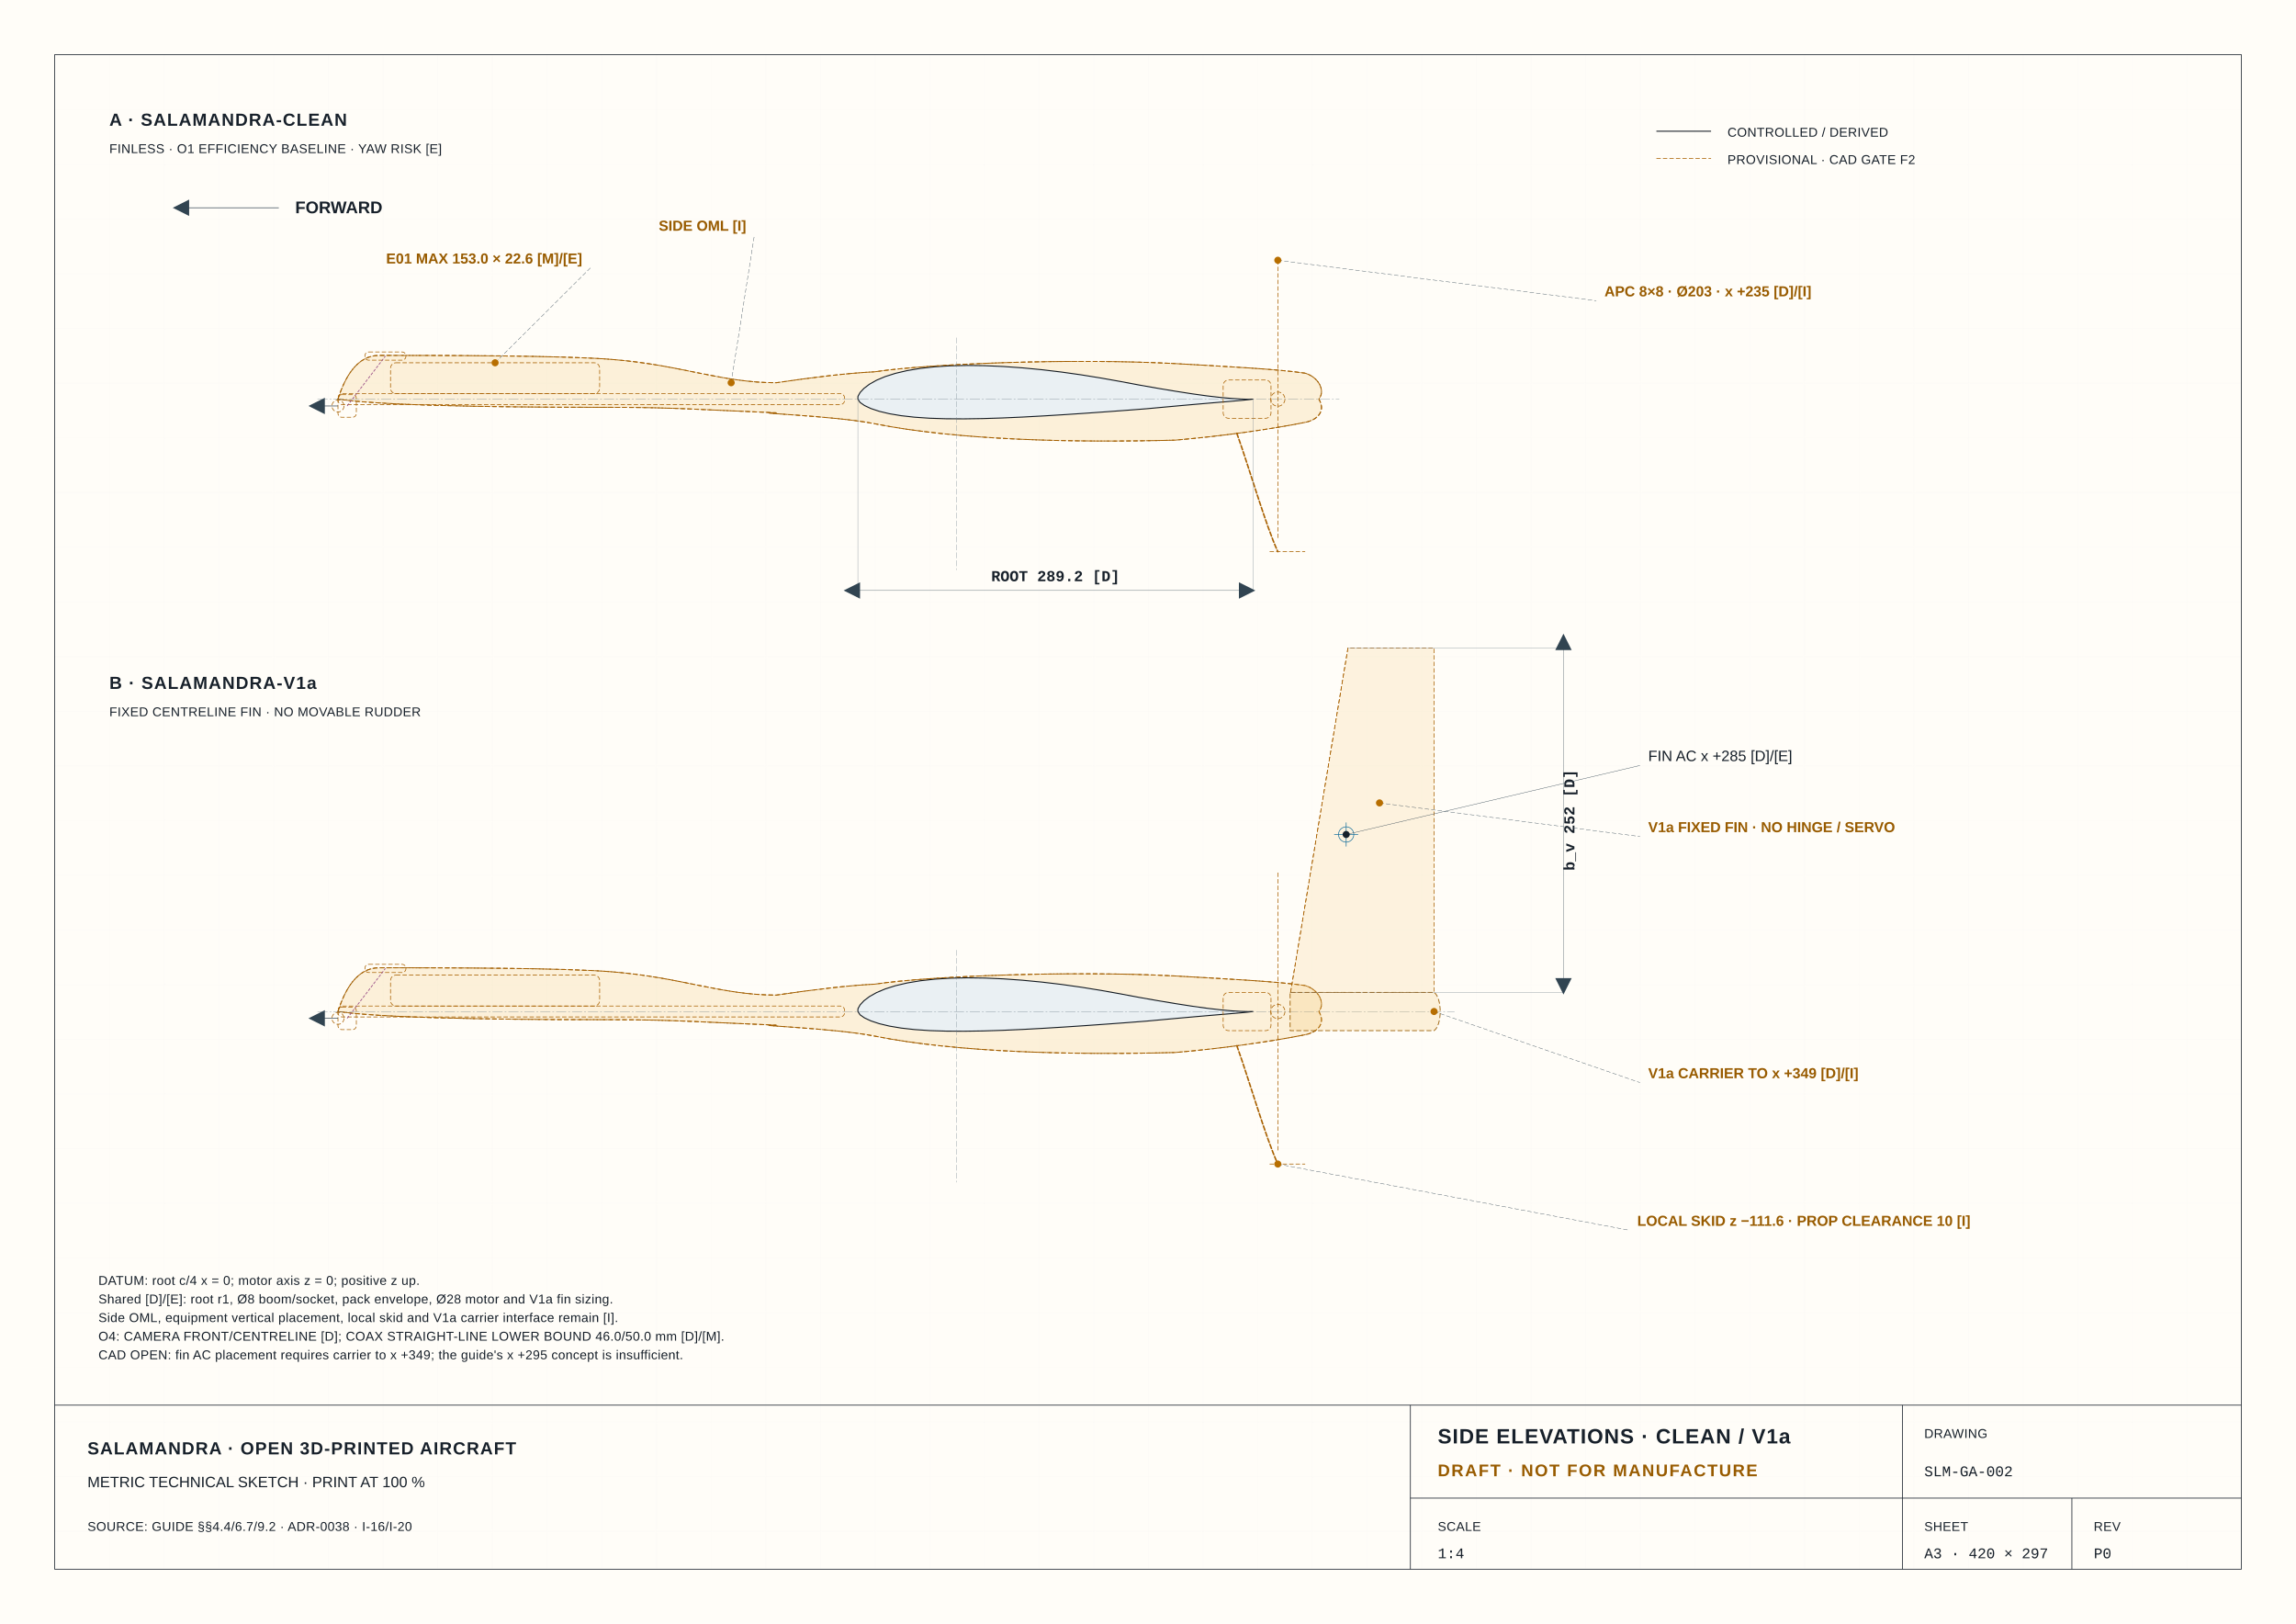
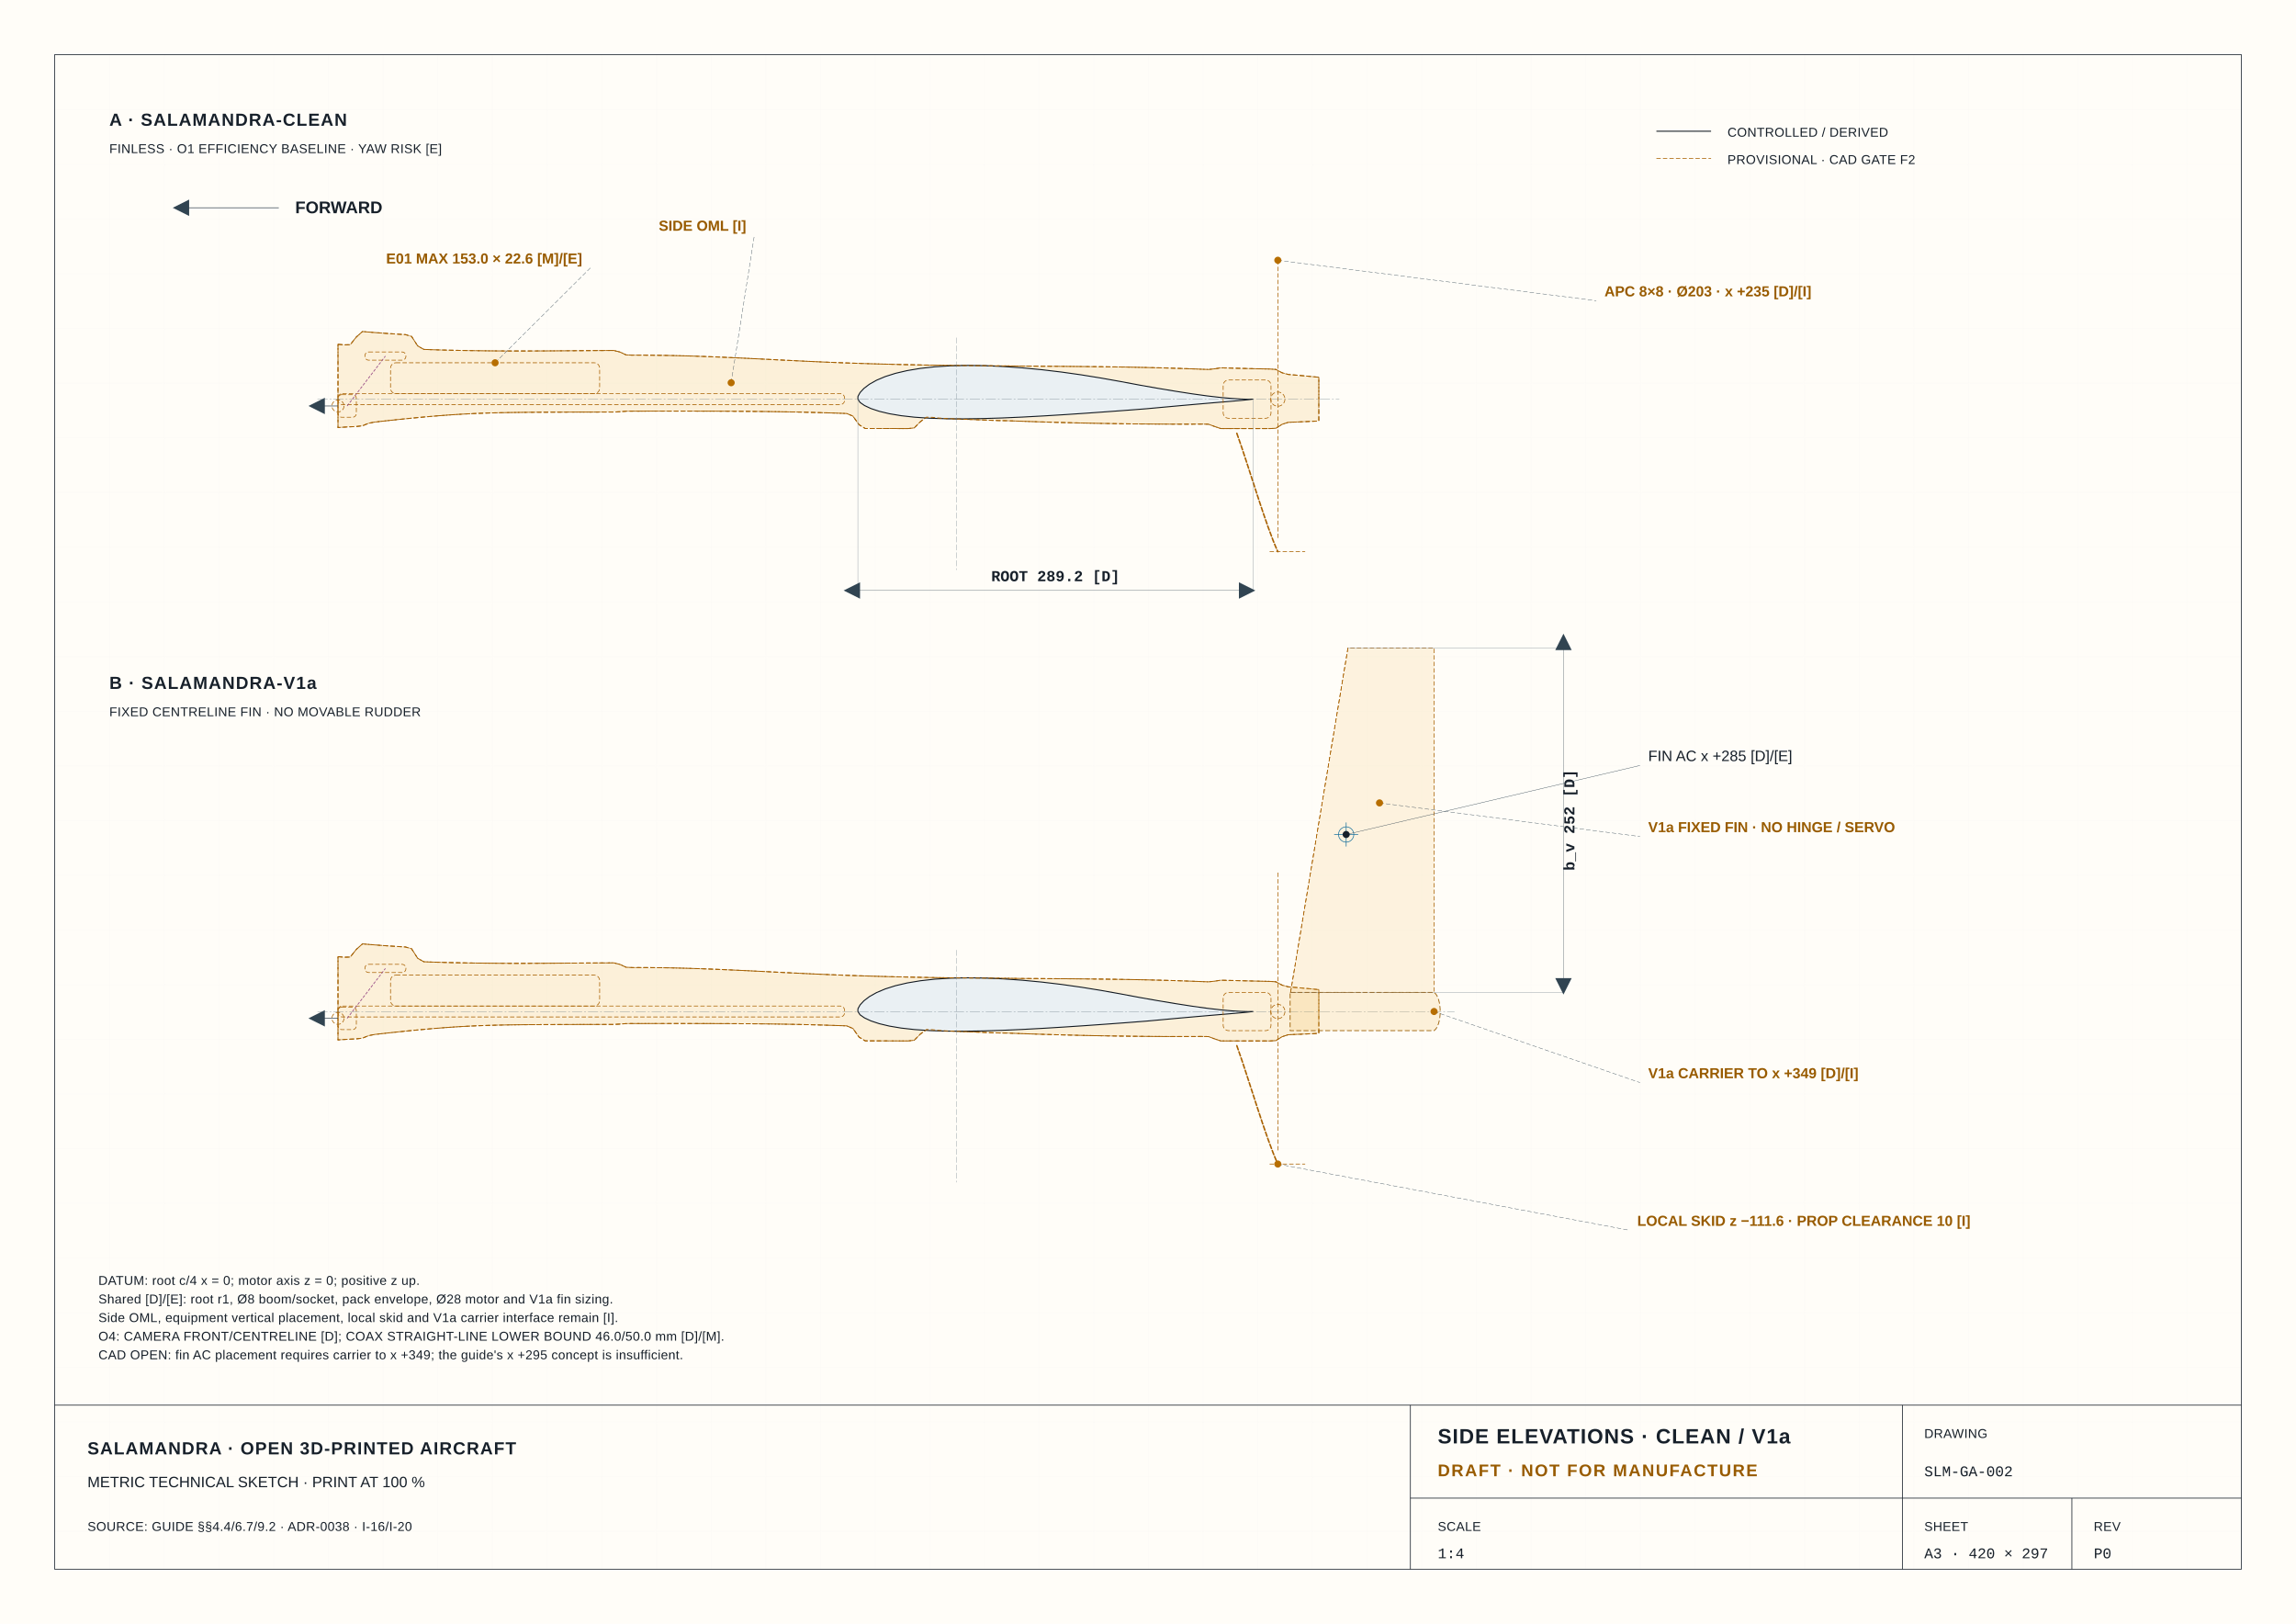
<svg xmlns="http://www.w3.org/2000/svg" width="420mm" height="297mm" viewBox="0 0 420 297" role="img" aria-labelledby="svg-title svg-desc">
  <defs>
    <pattern id="grid" width="10" height="10" patternUnits="userSpaceOnUse">
      <path d="M10 0H0V10" fill="none" stroke="#2e4757" stroke-opacity=".07" stroke-width=".16" />
    </pattern>
    <marker id="arrow-end" markerWidth="3" markerHeight="3" refX="2.6" refY="1.5" orient="auto" markerUnits="userSpaceOnUse">
      <path d="M0 0L3 1.5L0 3Z" fill="#314451" />
    </marker>
    <marker id="arrow-start" markerWidth="3" markerHeight="3" refX=".4" refY="1.5" orient="auto-start-reverse" markerUnits="userSpaceOnUse">
      <path d="M0 0L3 1.5L0 3Z" fill="#314451" />
    </marker>
    <style>
          :root { color-scheme: light; }
          * { vector-effect: non-scaling-stroke; }
          .sheet { fill: #fffdf8; }
          .grid { fill: url(#grid); }
          .frame, .title-line { fill: none; stroke: #17202a; stroke-width: .5; }
          .outline { fill: none; stroke: #111820; stroke-width: .7; stroke-linejoin: round; }
          .medium { fill: none; stroke: #263746; stroke-width: .42; }
          .thin { fill: none; stroke: #455563; stroke-width: .25; }
          .hidden { fill: none; stroke: #667784; stroke-width: .25; stroke-dasharray: 2.4 1.4; }
          .centre { fill: none; stroke: #5a6c79; stroke-width: .2; stroke-dasharray: 7 1.4 1.2 1.4; }
          .station { fill: none; stroke: #6c7c87; stroke-width: .22; stroke-dasharray: 4 1.5; }
          .controlled-fill { fill: #eaf0f3; stroke: none; }
          .core-fill { fill: #d9e2e7; stroke: none; }
          .segment-fill-a { fill: #eef3f5; stroke: none; }
          .segment-fill-b { fill: #f7f9fa; stroke: none; }
          .elevon-fill { fill: #dcecf4; stroke: #24698f; stroke-width: .35; }
          .derived { fill: none; stroke: #146e9b; stroke-width: .45; }
          .derived-fill { fill: #146e9b; stroke: none; }
          .provisional-line { fill: none; stroke: #a86000; stroke-width: .48; stroke-dasharray: 3 1.5; }
          .provisional-fill { fill: #f4c46a; fill-opacity: .18; stroke: #a86000; stroke-width: .48; stroke-dasharray: 3 1.5; }
          .provisional-dot { fill: #b76e00; stroke: none; }
          .datum-dot { fill: #17202a; stroke: none; }
          .dimension, .extension, .leader { fill: none; stroke: #314451; stroke-width: .22; }
          .extension { stroke: #71808a; }
          .leader { stroke-width: .25; }
          text { font-family: Arial, Helvetica, sans-serif; fill: #17202a; }
          .sheet-title { font-size: 5.2px; font-weight: 700; letter-spacing: .35px; }
          .block-title { font-size: 3.8px; font-weight: 700; letter-spacing: .16px; }
          .sheet-subtitle { font-size: 3.2px; font-weight: 600; letter-spacing: .18px; }
          .label { font-size: 3.1px; font-weight: 600; }
          .note { font-size: 2.75px; }
          .micro { font-size: 2.35px; letter-spacing: .05px; }
          .dimension-text { font: 600 2.8px 'Courier New', Consolas, monospace; }
          .mono { font: 2.7px 'Courier New', Consolas, monospace; }
          .provisional-text { font-size: 2.65px; font-weight: 600; fill: #985b00; }
          .status { font-size: 3.1px; font-weight: 700; fill: #985b00; letter-spacing: .25px; }
          .watermark { font-size: 8px; font-weight: 700; fill: #b76e00; fill-opacity: .08; letter-spacing: .8px; }
        </style>
  </defs>
  <rect width="420" height="297" class="sheet" />
  <rect x="10" y="10" width="400" height="277" class="grid" />
  <rect x="10" y="10" width="400" height="277" class="frame" />
  <line x1="10" y1="257" x2="410" y2="257" class="title-line" />
  <line x1="258" y1="257" x2="258" y2="287" class="title-line" />
  <line x1="348" y1="257" x2="348" y2="287" class="title-line" />
  <line x1="258" y1="274" x2="410" y2="274" class="title-line" />
  <line x1="379" y1="274" x2="379" y2="287" class="title-line" />
  <text x="16" y="266" class="sheet-subtitle" text-anchor="start">SALAMANDRA · OPEN 3D-PRINTED AIRCRAFT</text>
  <text x="16" y="272" class="note" text-anchor="start">METRIC TECHNICAL SKETCH · PRINT AT 100 %</text>
  <text x="16" y="280" class="micro" text-anchor="start">SOURCE: GUIDE §§4.4/6.7/9.2 · ADR-0038 · I-16/I-20</text>
  <text x="263" y="264" class="block-title" text-anchor="start" style="font-size:3.8px">SIDE ELEVATIONS · CLEAN / V1a</text>
  <text x="263" y="270" class="status" text-anchor="start">DRAFT · NOT FOR MANUFACTURE</text>
  <text x="352" y="263" class="micro" text-anchor="start">DRAWING</text>
  <text x="352" y="270" class="mono" text-anchor="start">SLM-GA-002</text>
  <text x="263" y="280" class="micro" text-anchor="start">SCALE</text>
  <text x="263" y="285" class="mono" text-anchor="start">1:4</text>
  <text x="352" y="280" class="micro" text-anchor="start">SHEET</text>
  <text x="352" y="285" class="mono" text-anchor="start">A3 · 420 × 297</text>
  <text x="383" y="280" class="micro" text-anchor="start">REV</text>
  <text x="383" y="285" class="mono" text-anchor="start">P0</text>
-   <path d="M 61.825 73 C 63.075 69 65.325 65 69.325 65 C 80.575 65 103.325 65 112.075 65.75 C 124.575 66.75 132 70 142 70 C 148.75 69 155 68.25 160 68 C 170 66.5 196.25 65.5 215 66.5 C 223.75 67 233.75 67.5 238.75 68.25 C 241.25 69 242.5 71.5 241.25 73 C 242.5 75 241.25 76.75 238.75 77.25 C 232.5 78.5 223.75 79.75 215 80.5 C 196.25 81 175 80.5 160 77.5 C 152.5 76 135.75 75.5 142 75.5 C 129.5 75 123.325 74.5 112.075 74.5 C 102.075 74.5 71.825 74.5 61.825 73 Z" class="provisional-fill" style="fill:#f4c46a;fill-opacity:.22;stroke:#985b00;stroke-width:.62;stroke-dasharray:3.4 1.6;stroke-linejoin:round" />
+   <polygon points="61.825,62.968 62.946,63.07 64.068,63.039 65.189,61.629 66.311,60.632 67.432,60.729 68.553,60.819 69.675,60.904 70.796,60.984 71.918,61.059 73.039,61.13 74.16,61.197 75.282,61.52 76.403,63.264 77.525,63.901 78.646,63.947 79.767,63.982 80.889,64.014 82.01,64.043 83.132,64.069 84.253,64.092 85.374,64.113 86.496,64.131 87.617,64.147 88.739,64.16 89.86,64.171 90.982,64.179 92.103,64.186 93.224,64.19 94.346,64.192 95.467,64.192 96.589,64.19 97.71,64.187 98.831,64.183 99.953,64.178 101.074,64.171 102.196,64.164 103.317,64.157 104.438,64.149 105.56,64.141 106.681,64.133 107.803,64.126 108.924,64.119 110.045,64.113 111.167,64.108 112.288,64.103 113.41,64.384 114.531,64.908 115.652,64.96 116.774,64.958 117.895,64.961 119.017,64.968 120.138,64.979 121.26,64.994 122.381,65.013 123.502,65.037 124.624,65.064 125.745,65.095 126.867,65.129 127.988,65.167 129.109,65.207 130.231,65.25 131.352,65.295 132.474,65.343 133.595,65.392 134.716,65.443 135.838,65.496 136.959,65.549 138.081,65.604 139.202,65.659 140.323,65.715 141.445,65.772 142.566,65.828 143.688,65.884 144.809,65.939 145.93,65.994 147.052,66.048 148.173,66.101 149.295,66.152 150.416,66.202 151.537,66.25 152.659,66.295 153.78,66.339 154.902,66.381 156.023,66.421 157.145,66.459 158.266,66.495 159.387,66.529 160.509,66.562 161.63,66.593 162.752,66.622 163.873,66.65 164.994,66.676 166.116,66.7 167.237,66.724 168.359,66.745 169.48,66.766 170.601,66.785 171.723,66.803 172.844,66.82 173.966,66.836 175.087,66.851 176.208,66.864 177.33,66.877 178.451,66.888 179.573,66.892 180.694,66.9 181.815,66.909 182.937,66.918 184.058,66.925 185.18,66.933 186.301,66.95 187.422,66.959 188.544,66.966 189.665,66.973 190.787,66.981 191.908,66.988 193.03,66.995 194.151,67.003 195.272,67.012 196.394,67.021 197.515,67.031 198.637,67.041 199.758,67.053 200.879,67.065 202.001,67.079 203.122,67.094 204.244,67.11 205.365,67.127 206.486,67.146 207.608,67.167 208.729,67.19 209.851,67.214 210.972,67.241 212.093,67.269 213.215,67.3 214.336,67.333 215.458,67.368 216.579,67.406 217.7,67.446 218.822,67.488 219.943,67.534 221.065,67.573 222.186,67.453 223.307,67.275 224.429,67.304 225.55,67.332 226.672,67.361 227.793,67.389 228.915,67.417 230.036,67.443 231.157,67.468 232.279,67.492 233.4,67.568 234.522,68.177 235.643,68.484 236.764,68.583 237.886,68.681 239.007,68.783 240.129,68.89 241.25,69 241.25,77 240.129,77.055 239.007,77.106 237.886,77.155 236.764,77.2 235.643,77.25 234.522,77.612 233.4,78.325 232.279,78.386 231.157,78.386 230.036,78.385 228.915,78.385 227.793,78.384 226.672,78.384 225.55,78.383 224.429,78.383 223.307,78.381 222.186,78.004 221.065,77.587 219.943,77.566 218.822,77.571 217.7,77.575 216.579,77.577 215.458,77.577 214.336,77.575 213.215,77.572 212.093,77.567 210.972,77.56 209.851,77.552 208.729,77.542 207.608,77.53 206.486,77.517 205.365,77.503 204.244,77.487 203.122,77.469 202.001,77.45 200.879,77.429 199.758,77.407 198.637,77.383 197.515,77.358 196.394,77.331 195.272,77.302 194.151,77.273 193.03,77.241 191.908,77.209 190.787,77.174 189.665,77.139 188.544,77.102 187.422,77.063 186.301,77.023 185.18,76.982 184.058,76.945 182.937,76.931 181.815,76.892 180.694,76.849 179.573,76.805 178.451,76.761 177.33,76.716 176.208,76.671 175.087,76.625 173.966,76.58 172.844,76.534 171.723,76.457 170.601,76.337 169.48,76.298 168.359,77.128 167.237,78.263 166.116,78.384 164.994,78.381 163.873,78.379 162.752,78.376 161.63,78.374 160.509,78.372 159.387,78.37 158.266,78.368 157.145,77.682 156.023,76.107 154.902,75.631 153.78,75.588 152.659,75.549 151.537,75.513 150.416,75.479 149.295,75.447 148.173,75.417 147.052,75.39 145.93,75.365 144.809,75.343 143.688,75.323 142.566,75.304 141.445,75.288 140.323,75.274 139.202,75.261 138.081,75.25 136.959,75.24 135.838,75.232 134.716,75.224 133.595,75.218 132.474,75.213 131.352,75.209 130.231,75.205 129.109,75.202 127.988,75.2 126.867,75.198 125.745,75.197 124.624,75.196 123.502,75.196 122.381,75.196 121.26,75.196 120.138,75.197 119.017,75.198 117.895,75.199 116.774,75.2 115.652,75.202 114.531,75.211 113.41,75.301 112.288,75.363 111.167,75.365 110.045,75.366 108.924,75.368 107.803,75.37 106.681,75.372 105.56,75.374 104.438,75.376 103.317,75.379 102.196,75.382 101.074,75.386 99.953,75.39 98.831,75.396 97.71,75.403 96.589,75.411 95.467,75.422 94.346,75.435 93.224,75.451 92.103,75.47 90.982,75.494 89.86,75.523 88.739,75.558 87.617,75.599 86.496,75.646 85.374,75.701 84.253,75.763 83.132,75.832 82.01,75.908 80.889,75.991 79.767,76.08 78.646,76.174 77.525,76.273 76.403,76.376 75.282,76.484 74.16,76.595 73.039,76.709 71.918,76.827 70.796,76.947 69.675,77.07 68.553,77.197 67.432,77.41 66.311,77.872 65.189,78.007 64.068,78.058 62.946,78.122 61.825,78.198" class="provisional-fill" style="fill:#f4c46a;fill-opacity:.22;stroke:#985b00;stroke-width:.62;stroke-dasharray:3.4 1.6;stroke-linejoin:round" />
  <polygon points="229.193,73 228.952,73.007 228.222,73.013 227.012,72.979 225.354,72.878 223.281,72.694 220.837,72.412 218.077,72.03 215.056,71.561 211.825,71.023 208.475,70.434 204.986,69.779 201.425,69.145 197.822,68.562 194.204,68.051 190.597,67.621 187.031,67.28 183.542,67.031 180.163,66.881 176.927,66.837 173.863,66.903 170.997,67.083 168.352,67.378 165.946,67.78 163.798,68.282 161.925,68.874 160.338,69.544 159.042,70.273 158.041,71.032 157.339,71.785 156.944,72.487 156.923,73 157.331,73.607 158.141,74.171 159.314,74.719 160.83,75.224 162.675,75.666 164.835,76.028 167.295,76.304 170.038,76.49 173.045,76.588 176.287,76.608 179.732,76.557 183.344,76.444 187.083,76.278 190.908,76.071 194.774,75.834 198.634,75.577 202.441,75.307 206.148,75.035 209.746,74.756 213.113,74.447 216.25,74.162 219.118,73.909 221.68,73.688 223.906,73.501 225.766,73.345 227.236,73.217 228.303,73.109 228.964,73.029 229.193,73" class="controlled-fill" />
  <polygon points="229.193,73 228.952,73.007 228.222,73.013 227.012,72.979 225.354,72.878 223.281,72.694 220.837,72.412 218.077,72.03 215.056,71.561 211.825,71.023 208.475,70.434 204.986,69.779 201.425,69.145 197.822,68.562 194.204,68.051 190.597,67.621 187.031,67.28 183.542,67.031 180.163,66.881 176.927,66.837 173.863,66.903 170.997,67.083 168.352,67.378 165.946,67.78 163.798,68.282 161.925,68.874 160.338,69.544 159.042,70.273 158.041,71.032 157.339,71.785 156.944,72.487 156.923,73 157.331,73.607 158.141,74.171 159.314,74.719 160.83,75.224 162.675,75.666 164.835,76.028 167.295,76.304 170.038,76.49 173.045,76.588 176.287,76.608 179.732,76.557 183.344,76.444 187.083,76.278 190.908,76.071 194.774,75.834 198.634,75.577 202.441,75.307 206.148,75.035 209.746,74.756 213.113,74.447 216.25,74.162 219.118,73.909 221.68,73.688 223.906,73.501 225.766,73.345 227.236,73.217 228.303,73.109 228.964,73.029 229.193,73" class="outline" />
-   <path d="M 61.825 73 C 63.075 69 65.325 65 69.325 65 C 80.575 65 103.325 65 112.075 65.75 C 124.575 66.75 132 70 142 70 C 148.75 69 155 68.25 160 68 C 170 66.5 196.25 65.5 215 66.5 C 223.75 67 233.75 67.5 238.75 68.25 C 241.25 69 242.5 71.5 241.25 73 C 242.5 75 241.25 76.75 238.75 77.25 C 232.5 78.5 223.75 79.75 215 80.5 C 196.25 81 175 80.5 160 77.5 C 152.5 76 135.75 75.5 142 75.5 C 129.5 75 123.325 74.5 112.075 74.5 C 102.075 74.5 71.825 74.5 61.825 73 Z" class="provisional-line" style="stroke-width:.62;fill:none" />
+   <polygon points="61.825,62.968 62.946,63.07 64.068,63.039 65.189,61.629 66.311,60.632 67.432,60.729 68.553,60.819 69.675,60.904 70.796,60.984 71.918,61.059 73.039,61.13 74.16,61.197 75.282,61.52 76.403,63.264 77.525,63.901 78.646,63.947 79.767,63.982 80.889,64.014 82.01,64.043 83.132,64.069 84.253,64.092 85.374,64.113 86.496,64.131 87.617,64.147 88.739,64.16 89.86,64.171 90.982,64.179 92.103,64.186 93.224,64.19 94.346,64.192 95.467,64.192 96.589,64.19 97.71,64.187 98.831,64.183 99.953,64.178 101.074,64.171 102.196,64.164 103.317,64.157 104.438,64.149 105.56,64.141 106.681,64.133 107.803,64.126 108.924,64.119 110.045,64.113 111.167,64.108 112.288,64.103 113.41,64.384 114.531,64.908 115.652,64.96 116.774,64.958 117.895,64.961 119.017,64.968 120.138,64.979 121.26,64.994 122.381,65.013 123.502,65.037 124.624,65.064 125.745,65.095 126.867,65.129 127.988,65.167 129.109,65.207 130.231,65.25 131.352,65.295 132.474,65.343 133.595,65.392 134.716,65.443 135.838,65.496 136.959,65.549 138.081,65.604 139.202,65.659 140.323,65.715 141.445,65.772 142.566,65.828 143.688,65.884 144.809,65.939 145.93,65.994 147.052,66.048 148.173,66.101 149.295,66.152 150.416,66.202 151.537,66.25 152.659,66.295 153.78,66.339 154.902,66.381 156.023,66.421 157.145,66.459 158.266,66.495 159.387,66.529 160.509,66.562 161.63,66.593 162.752,66.622 163.873,66.65 164.994,66.676 166.116,66.7 167.237,66.724 168.359,66.745 169.48,66.766 170.601,66.785 171.723,66.803 172.844,66.82 173.966,66.836 175.087,66.851 176.208,66.864 177.33,66.877 178.451,66.888 179.573,66.892 180.694,66.9 181.815,66.909 182.937,66.918 184.058,66.925 185.18,66.933 186.301,66.95 187.422,66.959 188.544,66.966 189.665,66.973 190.787,66.981 191.908,66.988 193.03,66.995 194.151,67.003 195.272,67.012 196.394,67.021 197.515,67.031 198.637,67.041 199.758,67.053 200.879,67.065 202.001,67.079 203.122,67.094 204.244,67.11 205.365,67.127 206.486,67.146 207.608,67.167 208.729,67.19 209.851,67.214 210.972,67.241 212.093,67.269 213.215,67.3 214.336,67.333 215.458,67.368 216.579,67.406 217.7,67.446 218.822,67.488 219.943,67.534 221.065,67.573 222.186,67.453 223.307,67.275 224.429,67.304 225.55,67.332 226.672,67.361 227.793,67.389 228.915,67.417 230.036,67.443 231.157,67.468 232.279,67.492 233.4,67.568 234.522,68.177 235.643,68.484 236.764,68.583 237.886,68.681 239.007,68.783 240.129,68.89 241.25,69 241.25,77 240.129,77.055 239.007,77.106 237.886,77.155 236.764,77.2 235.643,77.25 234.522,77.612 233.4,78.325 232.279,78.386 231.157,78.386 230.036,78.385 228.915,78.385 227.793,78.384 226.672,78.384 225.55,78.383 224.429,78.383 223.307,78.381 222.186,78.004 221.065,77.587 219.943,77.566 218.822,77.571 217.7,77.575 216.579,77.577 215.458,77.577 214.336,77.575 213.215,77.572 212.093,77.567 210.972,77.56 209.851,77.552 208.729,77.542 207.608,77.53 206.486,77.517 205.365,77.503 204.244,77.487 203.122,77.469 202.001,77.45 200.879,77.429 199.758,77.407 198.637,77.383 197.515,77.358 196.394,77.331 195.272,77.302 194.151,77.273 193.03,77.241 191.908,77.209 190.787,77.174 189.665,77.139 188.544,77.102 187.422,77.063 186.301,77.023 185.18,76.982 184.058,76.945 182.937,76.931 181.815,76.892 180.694,76.849 179.573,76.805 178.451,76.761 177.33,76.716 176.208,76.671 175.087,76.625 173.966,76.58 172.844,76.534 171.723,76.457 170.601,76.337 169.48,76.298 168.359,77.128 167.237,78.263 166.116,78.384 164.994,78.381 163.873,78.379 162.752,78.376 161.63,78.374 160.509,78.372 159.387,78.37 158.266,78.368 157.145,77.682 156.023,76.107 154.902,75.631 153.78,75.588 152.659,75.549 151.537,75.513 150.416,75.479 149.295,75.447 148.173,75.417 147.052,75.39 145.93,75.365 144.809,75.343 143.688,75.323 142.566,75.304 141.445,75.288 140.323,75.274 139.202,75.261 138.081,75.25 136.959,75.24 135.838,75.232 134.716,75.224 133.595,75.218 132.474,75.213 131.352,75.209 130.231,75.205 129.109,75.202 127.988,75.2 126.867,75.198 125.745,75.197 124.624,75.196 123.502,75.196 122.381,75.196 121.26,75.196 120.138,75.197 119.017,75.198 117.895,75.199 116.774,75.2 115.652,75.202 114.531,75.211 113.41,75.301 112.288,75.363 111.167,75.365 110.045,75.366 108.924,75.368 107.803,75.37 106.681,75.372 105.56,75.374 104.438,75.376 103.317,75.379 102.196,75.382 101.074,75.386 99.953,75.39 98.831,75.396 97.71,75.403 96.589,75.411 95.467,75.422 94.346,75.435 93.224,75.451 92.103,75.47 90.982,75.494 89.86,75.523 88.739,75.558 87.617,75.599 86.496,75.646 85.374,75.701 84.253,75.763 83.132,75.832 82.01,75.908 80.889,75.991 79.767,76.08 78.646,76.174 77.525,76.273 76.403,76.376 75.282,76.484 74.16,76.595 73.039,76.709 71.918,76.827 70.796,76.947 69.675,77.07 68.553,77.197 67.432,77.41 66.311,77.872 65.189,78.007 64.068,78.058 62.946,78.122 61.825,78.198" class="provisional-line" style="stroke-width:.62;fill:none" />
  <rect x="61.825" y="72" width="92.675" height="2" rx="0.8" class="provisional-line" />
  <rect x="71.439" y="66.35" width="38.25" height="5.65" rx="1" class="provisional-line" />
  <rect x="61.825" y="72.188" width="3.36" height="4.125" rx="0.7" class="provisional-line" id="side-o4-camera-clean" />
  <rect x="66.75" y="64.375" width="7.5" height="1.5" rx="0.7" class="provisional-line" id="side-o4-vtx-clean" />
  <line x1="63.505" y1="74.25" x2="70.5" y2="65.125" class="provisional-line" id="side-o4-coax-lower-bound-clean" style="stroke:#9a4f87;stroke-width:.55;stroke-dasharray:2 1" />
  <circle cx="61.825" cy="74.25" r="1.1" class="provisional-line" />
  <line x1="61.825" y1="74.25" x2="56.825" y2="74.25" class="medium" marker-end="url(#arrow-end)" />
  <rect x="223.75" y="69.5" width="8.75" height="7" rx="1" class="provisional-line" />
  <line x1="233.75" y1="47.6" x2="233.75" y2="98.4" class="provisional-line" />
  <circle cx="233.75" cy="73" r="1.3" class="provisional-line" />
  <path d="M 226.25 79.25 C 228.5 85.5 231.5 96 233.75 100.9" class="provisional-line" style="fill:none;stroke-width:1.05;stroke-linecap:round" />
  <line x1="232.25" y1="100.9" x2="238.75" y2="100.9" class="provisional-line" stroke-dasharray="none" />
  <line x1="58.075" y1="73" x2="245" y2="73" class="centre" />
  <line x1="175" y1="61.75" x2="175" y2="104.25" class="station" />
-   <path d="M 61.825 185 C 63.075 181 65.325 177 69.325 177 C 80.575 177 103.325 177 112.075 177.75 C 124.575 178.75 132 182 142 182 C 148.75 181 155 180.25 160 180 C 170 178.5 196.25 177.5 215 178.5 C 223.75 179 233.75 179.5 238.75 180.25 C 241.25 181 242.5 183.5 241.25 185 C 242.5 187 241.25 188.75 238.75 189.25 C 232.5 190.5 223.75 191.75 215 192.5 C 196.25 193 175 192.5 160 189.5 C 152.5 188 135.75 187.5 142 187.5 C 129.5 187 123.325 186.5 112.075 186.5 C 102.075 186.5 71.825 186.5 61.825 185 Z" class="provisional-fill" style="fill:#f4c46a;fill-opacity:.22;stroke:#985b00;stroke-width:.62;stroke-dasharray:3.4 1.6;stroke-linejoin:round" />
+   <polygon points="61.825,174.968 62.946,175.07 64.068,175.039 65.189,173.629 66.311,172.632 67.432,172.729 68.553,172.819 69.675,172.904 70.796,172.984 71.918,173.059 73.039,173.13 74.16,173.197 75.282,173.52 76.403,175.264 77.525,175.901 78.646,175.947 79.767,175.982 80.889,176.014 82.01,176.043 83.132,176.069 84.253,176.092 85.374,176.113 86.496,176.131 87.617,176.147 88.739,176.16 89.86,176.171 90.982,176.179 92.103,176.186 93.224,176.19 94.346,176.192 95.467,176.192 96.589,176.19 97.71,176.187 98.831,176.183 99.953,176.178 101.074,176.171 102.196,176.164 103.317,176.157 104.438,176.149 105.56,176.141 106.681,176.133 107.803,176.126 108.924,176.119 110.045,176.113 111.167,176.108 112.288,176.103 113.41,176.384 114.531,176.908 115.652,176.96 116.774,176.958 117.895,176.961 119.017,176.968 120.138,176.979 121.26,176.994 122.381,177.013 123.502,177.037 124.624,177.064 125.745,177.095 126.867,177.129 127.988,177.167 129.109,177.207 130.231,177.25 131.352,177.295 132.474,177.343 133.595,177.392 134.716,177.443 135.838,177.496 136.959,177.549 138.081,177.604 139.202,177.659 140.323,177.715 141.445,177.772 142.566,177.828 143.688,177.884 144.809,177.939 145.93,177.994 147.052,178.048 148.173,178.101 149.295,178.152 150.416,178.202 151.537,178.25 152.659,178.295 153.78,178.339 154.902,178.381 156.023,178.421 157.145,178.459 158.266,178.495 159.387,178.529 160.509,178.562 161.63,178.593 162.752,178.622 163.873,178.65 164.994,178.676 166.116,178.7 167.237,178.724 168.359,178.745 169.48,178.766 170.601,178.785 171.723,178.803 172.844,178.82 173.966,178.836 175.087,178.851 176.208,178.864 177.33,178.877 178.451,178.888 179.573,178.892 180.694,178.9 181.815,178.909 182.937,178.918 184.058,178.925 185.18,178.933 186.301,178.95 187.422,178.959 188.544,178.966 189.665,178.973 190.787,178.981 191.908,178.988 193.03,178.995 194.151,179.003 195.272,179.012 196.394,179.021 197.515,179.031 198.637,179.041 199.758,179.053 200.879,179.065 202.001,179.079 203.122,179.094 204.244,179.11 205.365,179.127 206.486,179.146 207.608,179.167 208.729,179.19 209.851,179.214 210.972,179.241 212.093,179.269 213.215,179.3 214.336,179.333 215.458,179.368 216.579,179.406 217.7,179.446 218.822,179.488 219.943,179.534 221.065,179.573 222.186,179.453 223.307,179.275 224.429,179.304 225.55,179.332 226.672,179.361 227.793,179.389 228.915,179.417 230.036,179.443 231.157,179.468 232.279,179.492 233.4,179.568 234.522,180.177 235.643,180.484 236.764,180.583 237.886,180.681 239.007,180.783 240.129,180.89 241.25,181 241.25,189 240.129,189.055 239.007,189.106 237.886,189.155 236.764,189.2 235.643,189.25 234.522,189.612 233.4,190.325 232.279,190.386 231.157,190.386 230.036,190.385 228.915,190.385 227.793,190.384 226.672,190.384 225.55,190.383 224.429,190.383 223.307,190.381 222.186,190.004 221.065,189.587 219.943,189.566 218.822,189.571 217.7,189.575 216.579,189.577 215.458,189.577 214.336,189.575 213.215,189.572 212.093,189.567 210.972,189.56 209.851,189.552 208.729,189.542 207.608,189.53 206.486,189.517 205.365,189.503 204.244,189.487 203.122,189.469 202.001,189.45 200.879,189.429 199.758,189.407 198.637,189.383 197.515,189.358 196.394,189.331 195.272,189.302 194.151,189.273 193.03,189.241 191.908,189.209 190.787,189.174 189.665,189.139 188.544,189.102 187.422,189.063 186.301,189.023 185.18,188.982 184.058,188.945 182.937,188.931 181.815,188.892 180.694,188.849 179.573,188.805 178.451,188.761 177.33,188.716 176.208,188.671 175.087,188.625 173.966,188.58 172.844,188.534 171.723,188.457 170.601,188.337 169.48,188.298 168.359,189.128 167.237,190.263 166.116,190.384 164.994,190.381 163.873,190.379 162.752,190.376 161.63,190.374 160.509,190.372 159.387,190.37 158.266,190.368 157.145,189.682 156.023,188.107 154.902,187.631 153.78,187.588 152.659,187.549 151.537,187.513 150.416,187.479 149.295,187.447 148.173,187.417 147.052,187.39 145.93,187.365 144.809,187.343 143.688,187.323 142.566,187.304 141.445,187.288 140.323,187.274 139.202,187.261 138.081,187.25 136.959,187.24 135.838,187.232 134.716,187.224 133.595,187.218 132.474,187.213 131.352,187.209 130.231,187.205 129.109,187.202 127.988,187.2 126.867,187.198 125.745,187.197 124.624,187.196 123.502,187.196 122.381,187.196 121.26,187.196 120.138,187.197 119.017,187.198 117.895,187.199 116.774,187.2 115.652,187.202 114.531,187.211 113.41,187.301 112.288,187.363 111.167,187.365 110.045,187.366 108.924,187.368 107.803,187.37 106.681,187.372 105.56,187.374 104.438,187.376 103.317,187.379 102.196,187.382 101.074,187.386 99.953,187.39 98.831,187.396 97.71,187.403 96.589,187.411 95.467,187.422 94.346,187.435 93.224,187.451 92.103,187.47 90.982,187.494 89.86,187.523 88.739,187.558 87.617,187.599 86.496,187.646 85.374,187.701 84.253,187.763 83.132,187.832 82.01,187.908 80.889,187.991 79.767,188.08 78.646,188.174 77.525,188.273 76.403,188.376 75.282,188.484 74.16,188.595 73.039,188.709 71.918,188.827 70.796,188.947 69.675,189.07 68.553,189.197 67.432,189.41 66.311,189.872 65.189,190.007 64.068,190.058 62.946,190.122 61.825,190.198" class="provisional-fill" style="fill:#f4c46a;fill-opacity:.22;stroke:#985b00;stroke-width:.62;stroke-dasharray:3.4 1.6;stroke-linejoin:round" />
  <polygon points="229.193,185 228.952,185.007 228.222,185.013 227.012,184.979 225.354,184.878 223.281,184.694 220.837,184.412 218.077,184.03 215.056,183.561 211.825,183.023 208.475,182.434 204.986,181.779 201.425,181.145 197.822,180.562 194.204,180.051 190.597,179.621 187.031,179.28 183.542,179.031 180.163,178.881 176.927,178.837 173.863,178.903 170.997,179.083 168.352,179.378 165.946,179.78 163.798,180.282 161.925,180.874 160.338,181.544 159.042,182.273 158.041,183.032 157.339,183.785 156.944,184.487 156.923,185 157.331,185.607 158.141,186.171 159.314,186.719 160.83,187.224 162.675,187.666 164.835,188.028 167.295,188.304 170.038,188.49 173.045,188.588 176.287,188.608 179.732,188.557 183.344,188.444 187.083,188.278 190.908,188.071 194.774,187.834 198.634,187.577 202.441,187.307 206.148,187.035 209.746,186.756 213.113,186.447 216.25,186.162 219.118,185.909 221.68,185.688 223.906,185.501 225.766,185.345 227.236,185.217 228.303,185.109 228.964,185.029 229.193,185" class="controlled-fill" />
  <polygon points="229.193,185 228.952,185.007 228.222,185.013 227.012,184.979 225.354,184.878 223.281,184.694 220.837,184.412 218.077,184.03 215.056,183.561 211.825,183.023 208.475,182.434 204.986,181.779 201.425,181.145 197.822,180.562 194.204,180.051 190.597,179.621 187.031,179.28 183.542,179.031 180.163,178.881 176.927,178.837 173.863,178.903 170.997,179.083 168.352,179.378 165.946,179.78 163.798,180.282 161.925,180.874 160.338,181.544 159.042,182.273 158.041,183.032 157.339,183.785 156.944,184.487 156.923,185 157.331,185.607 158.141,186.171 159.314,186.719 160.83,187.224 162.675,187.666 164.835,188.028 167.295,188.304 170.038,188.49 173.045,188.588 176.287,188.608 179.732,188.557 183.344,188.444 187.083,188.278 190.908,188.071 194.774,187.834 198.634,187.577 202.441,187.307 206.148,187.035 209.746,186.756 213.113,186.447 216.25,186.162 219.118,185.909 221.68,185.688 223.906,185.501 225.766,185.345 227.236,185.217 228.303,185.109 228.964,185.029 229.193,185" class="outline" />
-   <path d="M 61.825 185 C 63.075 181 65.325 177 69.325 177 C 80.575 177 103.325 177 112.075 177.75 C 124.575 178.75 132 182 142 182 C 148.75 181 155 180.25 160 180 C 170 178.5 196.25 177.5 215 178.5 C 223.75 179 233.75 179.5 238.75 180.25 C 241.25 181 242.5 183.5 241.25 185 C 242.5 187 241.25 188.75 238.75 189.25 C 232.5 190.5 223.75 191.75 215 192.5 C 196.25 193 175 192.5 160 189.5 C 152.5 188 135.75 187.5 142 187.5 C 129.5 187 123.325 186.5 112.075 186.5 C 102.075 186.5 71.825 186.5 61.825 185 Z" class="provisional-line" style="stroke-width:.62;fill:none" />
+   <polygon points="61.825,174.968 62.946,175.07 64.068,175.039 65.189,173.629 66.311,172.632 67.432,172.729 68.553,172.819 69.675,172.904 70.796,172.984 71.918,173.059 73.039,173.13 74.16,173.197 75.282,173.52 76.403,175.264 77.525,175.901 78.646,175.947 79.767,175.982 80.889,176.014 82.01,176.043 83.132,176.069 84.253,176.092 85.374,176.113 86.496,176.131 87.617,176.147 88.739,176.16 89.86,176.171 90.982,176.179 92.103,176.186 93.224,176.19 94.346,176.192 95.467,176.192 96.589,176.19 97.71,176.187 98.831,176.183 99.953,176.178 101.074,176.171 102.196,176.164 103.317,176.157 104.438,176.149 105.56,176.141 106.681,176.133 107.803,176.126 108.924,176.119 110.045,176.113 111.167,176.108 112.288,176.103 113.41,176.384 114.531,176.908 115.652,176.96 116.774,176.958 117.895,176.961 119.017,176.968 120.138,176.979 121.26,176.994 122.381,177.013 123.502,177.037 124.624,177.064 125.745,177.095 126.867,177.129 127.988,177.167 129.109,177.207 130.231,177.25 131.352,177.295 132.474,177.343 133.595,177.392 134.716,177.443 135.838,177.496 136.959,177.549 138.081,177.604 139.202,177.659 140.323,177.715 141.445,177.772 142.566,177.828 143.688,177.884 144.809,177.939 145.93,177.994 147.052,178.048 148.173,178.101 149.295,178.152 150.416,178.202 151.537,178.25 152.659,178.295 153.78,178.339 154.902,178.381 156.023,178.421 157.145,178.459 158.266,178.495 159.387,178.529 160.509,178.562 161.63,178.593 162.752,178.622 163.873,178.65 164.994,178.676 166.116,178.7 167.237,178.724 168.359,178.745 169.48,178.766 170.601,178.785 171.723,178.803 172.844,178.82 173.966,178.836 175.087,178.851 176.208,178.864 177.33,178.877 178.451,178.888 179.573,178.892 180.694,178.9 181.815,178.909 182.937,178.918 184.058,178.925 185.18,178.933 186.301,178.95 187.422,178.959 188.544,178.966 189.665,178.973 190.787,178.981 191.908,178.988 193.03,178.995 194.151,179.003 195.272,179.012 196.394,179.021 197.515,179.031 198.637,179.041 199.758,179.053 200.879,179.065 202.001,179.079 203.122,179.094 204.244,179.11 205.365,179.127 206.486,179.146 207.608,179.167 208.729,179.19 209.851,179.214 210.972,179.241 212.093,179.269 213.215,179.3 214.336,179.333 215.458,179.368 216.579,179.406 217.7,179.446 218.822,179.488 219.943,179.534 221.065,179.573 222.186,179.453 223.307,179.275 224.429,179.304 225.55,179.332 226.672,179.361 227.793,179.389 228.915,179.417 230.036,179.443 231.157,179.468 232.279,179.492 233.4,179.568 234.522,180.177 235.643,180.484 236.764,180.583 237.886,180.681 239.007,180.783 240.129,180.89 241.25,181 241.25,189 240.129,189.055 239.007,189.106 237.886,189.155 236.764,189.2 235.643,189.25 234.522,189.612 233.4,190.325 232.279,190.386 231.157,190.386 230.036,190.385 228.915,190.385 227.793,190.384 226.672,190.384 225.55,190.383 224.429,190.383 223.307,190.381 222.186,190.004 221.065,189.587 219.943,189.566 218.822,189.571 217.7,189.575 216.579,189.577 215.458,189.577 214.336,189.575 213.215,189.572 212.093,189.567 210.972,189.56 209.851,189.552 208.729,189.542 207.608,189.53 206.486,189.517 205.365,189.503 204.244,189.487 203.122,189.469 202.001,189.45 200.879,189.429 199.758,189.407 198.637,189.383 197.515,189.358 196.394,189.331 195.272,189.302 194.151,189.273 193.03,189.241 191.908,189.209 190.787,189.174 189.665,189.139 188.544,189.102 187.422,189.063 186.301,189.023 185.18,188.982 184.058,188.945 182.937,188.931 181.815,188.892 180.694,188.849 179.573,188.805 178.451,188.761 177.33,188.716 176.208,188.671 175.087,188.625 173.966,188.58 172.844,188.534 171.723,188.457 170.601,188.337 169.48,188.298 168.359,189.128 167.237,190.263 166.116,190.384 164.994,190.381 163.873,190.379 162.752,190.376 161.63,190.374 160.509,190.372 159.387,190.37 158.266,190.368 157.145,189.682 156.023,188.107 154.902,187.631 153.78,187.588 152.659,187.549 151.537,187.513 150.416,187.479 149.295,187.447 148.173,187.417 147.052,187.39 145.93,187.365 144.809,187.343 143.688,187.323 142.566,187.304 141.445,187.288 140.323,187.274 139.202,187.261 138.081,187.25 136.959,187.24 135.838,187.232 134.716,187.224 133.595,187.218 132.474,187.213 131.352,187.209 130.231,187.205 129.109,187.202 127.988,187.2 126.867,187.198 125.745,187.197 124.624,187.196 123.502,187.196 122.381,187.196 121.26,187.196 120.138,187.197 119.017,187.198 117.895,187.199 116.774,187.2 115.652,187.202 114.531,187.211 113.41,187.301 112.288,187.363 111.167,187.365 110.045,187.366 108.924,187.368 107.803,187.37 106.681,187.372 105.56,187.374 104.438,187.376 103.317,187.379 102.196,187.382 101.074,187.386 99.953,187.39 98.831,187.396 97.71,187.403 96.589,187.411 95.467,187.422 94.346,187.435 93.224,187.451 92.103,187.47 90.982,187.494 89.86,187.523 88.739,187.558 87.617,187.599 86.496,187.646 85.374,187.701 84.253,187.763 83.132,187.832 82.01,187.908 80.889,187.991 79.767,188.08 78.646,188.174 77.525,188.273 76.403,188.376 75.282,188.484 74.16,188.595 73.039,188.709 71.918,188.827 70.796,188.947 69.675,189.07 68.553,189.197 67.432,189.41 66.311,189.872 65.189,190.007 64.068,190.058 62.946,190.122 61.825,190.198" class="provisional-line" style="stroke-width:.62;fill:none" />
  <rect x="61.825" y="184" width="92.675" height="2" rx="0.8" class="provisional-line" />
  <rect x="71.439" y="178.35" width="38.25" height="5.65" rx="1" class="provisional-line" />
  <rect x="61.825" y="184.188" width="3.36" height="4.125" rx="0.7" class="provisional-line" id="side-o4-camera-v1a" />
  <rect x="66.75" y="176.375" width="7.5" height="1.5" rx="0.7" class="provisional-line" id="side-o4-vtx-v1a" />
  <line x1="63.505" y1="186.25" x2="70.5" y2="177.125" class="provisional-line" id="side-o4-coax-lower-bound-v1a" style="stroke:#9a4f87;stroke-width:.55;stroke-dasharray:2 1" />
  <circle cx="61.825" cy="186.25" r="1.1" class="provisional-line" />
  <line x1="61.825" y1="186.25" x2="56.825" y2="186.25" class="medium" marker-end="url(#arrow-end)" />
  <rect x="223.75" y="181.5" width="8.75" height="7" rx="1" class="provisional-line" />
  <line x1="233.75" y1="159.6" x2="233.75" y2="210.4" class="provisional-line" />
  <circle cx="233.75" cy="185" r="1.3" class="provisional-line" />
  <path d="M 226.25 191.25 C 228.5 197.5 231.5 208 233.75 212.9" class="provisional-line" style="fill:none;stroke-width:1.05;stroke-linecap:round" />
  <line x1="232.25" y1="212.9" x2="238.75" y2="212.9" class="provisional-line" stroke-dasharray="none" />
  <line x1="58.075" y1="185" x2="266.078" y2="185" class="centre" />
  <line x1="175" y1="173.75" x2="175" y2="216.25" class="station" />
  <path d="M 236 181.5 L 262.328 181.5 C 263.828 182.5 263.828 187.5 262.328 188.5 L 236 188.5 Z" class="provisional-fill" style="fill:#f4c46a;fill-opacity:.22;stroke:#985b00;stroke-width:.55;stroke-dasharray:3.4 1.6;stroke-linejoin:round" />
  <polygon points="236.078,181.5 246.578,118.5 262.328,118.5 262.328,181.5" class="provisional-fill" />
  <line x1="236.078" y1="181.5" x2="246.578" y2="118.5" class="provisional-line" stroke-dasharray="none" />
  <circle cx="246.25" cy="152.625" r="1.4" class="derived" />
  <line x1="244.05" y1="152.625" x2="248.45" y2="152.625" class="derived" />
  <line x1="246.25" y1="150.425" x2="246.25" y2="154.825" class="derived" />
  <line x1="246.578" y1="118.5" x2="286" y2="118.5" class="extension" />
  <line x1="236.078" y1="181.5" x2="286" y2="181.5" class="extension" />
  <line x1="286" y1="118.5" x2="286" y2="181.5" class="dimension" marker-start="url(#arrow-start)" marker-end="url(#arrow-end)" />
  <text x="288" y="150" class="dimension-text" text-anchor="middle" transform="rotate(-90 288 150)">b_v 252 [D]</text>
  <line x1="246.25" y1="152.625" x2="300" y2="140" class="leader" />
  <circle cx="246.25" cy="152.625" r="0.65" class="datum-dot" />
  <text x="301.5" y="139.2" class="note" text-anchor="start">FIN AC x +285 [D]/[E]</text>
  <text x="20" y="23" class="sheet-subtitle" text-anchor="start">A · SALAMANDRA-CLEAN</text>
  <text x="20" y="28" class="micro" text-anchor="start">FINLESS · O1 EFFICIENCY BASELINE · YAW RISK [E]</text>
  <text x="20" y="126" class="sheet-subtitle" text-anchor="start">B · SALAMANDRA-V1a</text>
  <text x="20" y="131" class="micro" text-anchor="start">FIXED CENTRELINE FIN · NO MOVABLE RUDDER</text>
  <line x1="51" y1="38" x2="32" y2="38" class="medium" marker-end="url(#arrow-end)" />
  <text x="54" y="39" class="label" text-anchor="start">FORWARD</text>
  <line x1="90.564" y1="66.35" x2="108" y2="49" class="leader provisional-line" />
  <circle cx="90.564" cy="66.35" r="0.65" class="provisional-dot" />
  <text x="106.5" y="48.2" class="provisional-text" text-anchor="end">E01 MAX 153.0 × 22.6 [M]/[E]</text>
  <line x1="133.75" y1="70" x2="138" y2="43" class="leader provisional-line" />
  <circle cx="133.75" cy="70" r="0.65" class="provisional-dot" />
  <text x="136.5" y="42.2" class="provisional-text" text-anchor="end">SIDE OML [I]</text>
  <line x1="233.75" y1="47.6" x2="292" y2="55" class="leader provisional-line" />
  <circle cx="233.75" cy="47.6" r="0.65" class="provisional-dot" />
  <text x="293.5" y="54.2" class="provisional-text" text-anchor="start">APC 8×8 · Ø203 · x +235 [D]/[I]</text>
  <line x1="233.75" y1="212.9" x2="298" y2="225" class="leader provisional-line" />
  <circle cx="233.75" cy="212.9" r="0.65" class="provisional-dot" />
  <text x="299.5" y="224.2" class="provisional-text" text-anchor="start">LOCAL SKID z −111.6 · PROP CLEARANCE 10 [I]</text>
  <line x1="262.328" y1="185" x2="300" y2="198" class="leader provisional-line" />
  <circle cx="262.328" cy="185" r="0.65" class="provisional-dot" />
  <text x="301.5" y="197.2" class="provisional-text" text-anchor="start">V1a CARRIER TO x +349 [D]/[I]</text>
  <line x1="252.353" y1="146.85" x2="300" y2="153" class="leader provisional-line" />
  <circle cx="252.353" cy="146.85" r="0.65" class="provisional-dot" />
  <text x="301.5" y="152.2" class="provisional-text" text-anchor="start">V1a FIXED FIN · NO HINGE / SERVO</text>
  <line x1="156.923" y1="73" x2="156.923" y2="108" class="extension" />
  <line x1="229.231" y1="73" x2="229.231" y2="108" class="extension" />
  <line x1="156.923" y1="108" x2="229.231" y2="108" class="dimension" marker-start="url(#arrow-start)" marker-end="url(#arrow-end)" />
  <text x="193.077" y="106.3" class="dimension-text" text-anchor="middle">ROOT 289.2 [D]</text>
  <line x1="303" y1="24" x2="313" y2="24" class="outline" />
  <text x="316" y="25" class="micro" text-anchor="start">CONTROLLED / DERIVED</text>
  <line x1="303" y1="29" x2="313" y2="29" class="provisional-line" />
  <text x="316" y="30" class="micro" text-anchor="start">PROVISIONAL · CAD GATE F2</text>
  <text x="18" y="235" class="micro" text-anchor="start">
    <tspan x="18" dy="0">DATUM: root c/4 x = 0; motor axis z = 0; positive z up.</tspan>
    <tspan x="18" dy="3.4">Shared [D]/[E]: root r1, Ø8 boom/socket, pack envelope, Ø28 motor and V1a fin sizing.</tspan>
    <tspan x="18" dy="3.4">Side OML, equipment vertical placement, local skid and V1a carrier interface remain [I].</tspan>
    <tspan x="18" dy="3.4">O4: CAMERA FRONT/CENTRELINE [D]; COAX STRAIGHT-LINE LOWER BOUND 46.0/50.0 mm [D]/[M].</tspan>
    <tspan x="18" dy="3.4">CAD OPEN: fin AC placement requires carrier to x +349; the guide's x +295 concept is insufficient.</tspan>
  </text>
</svg>
